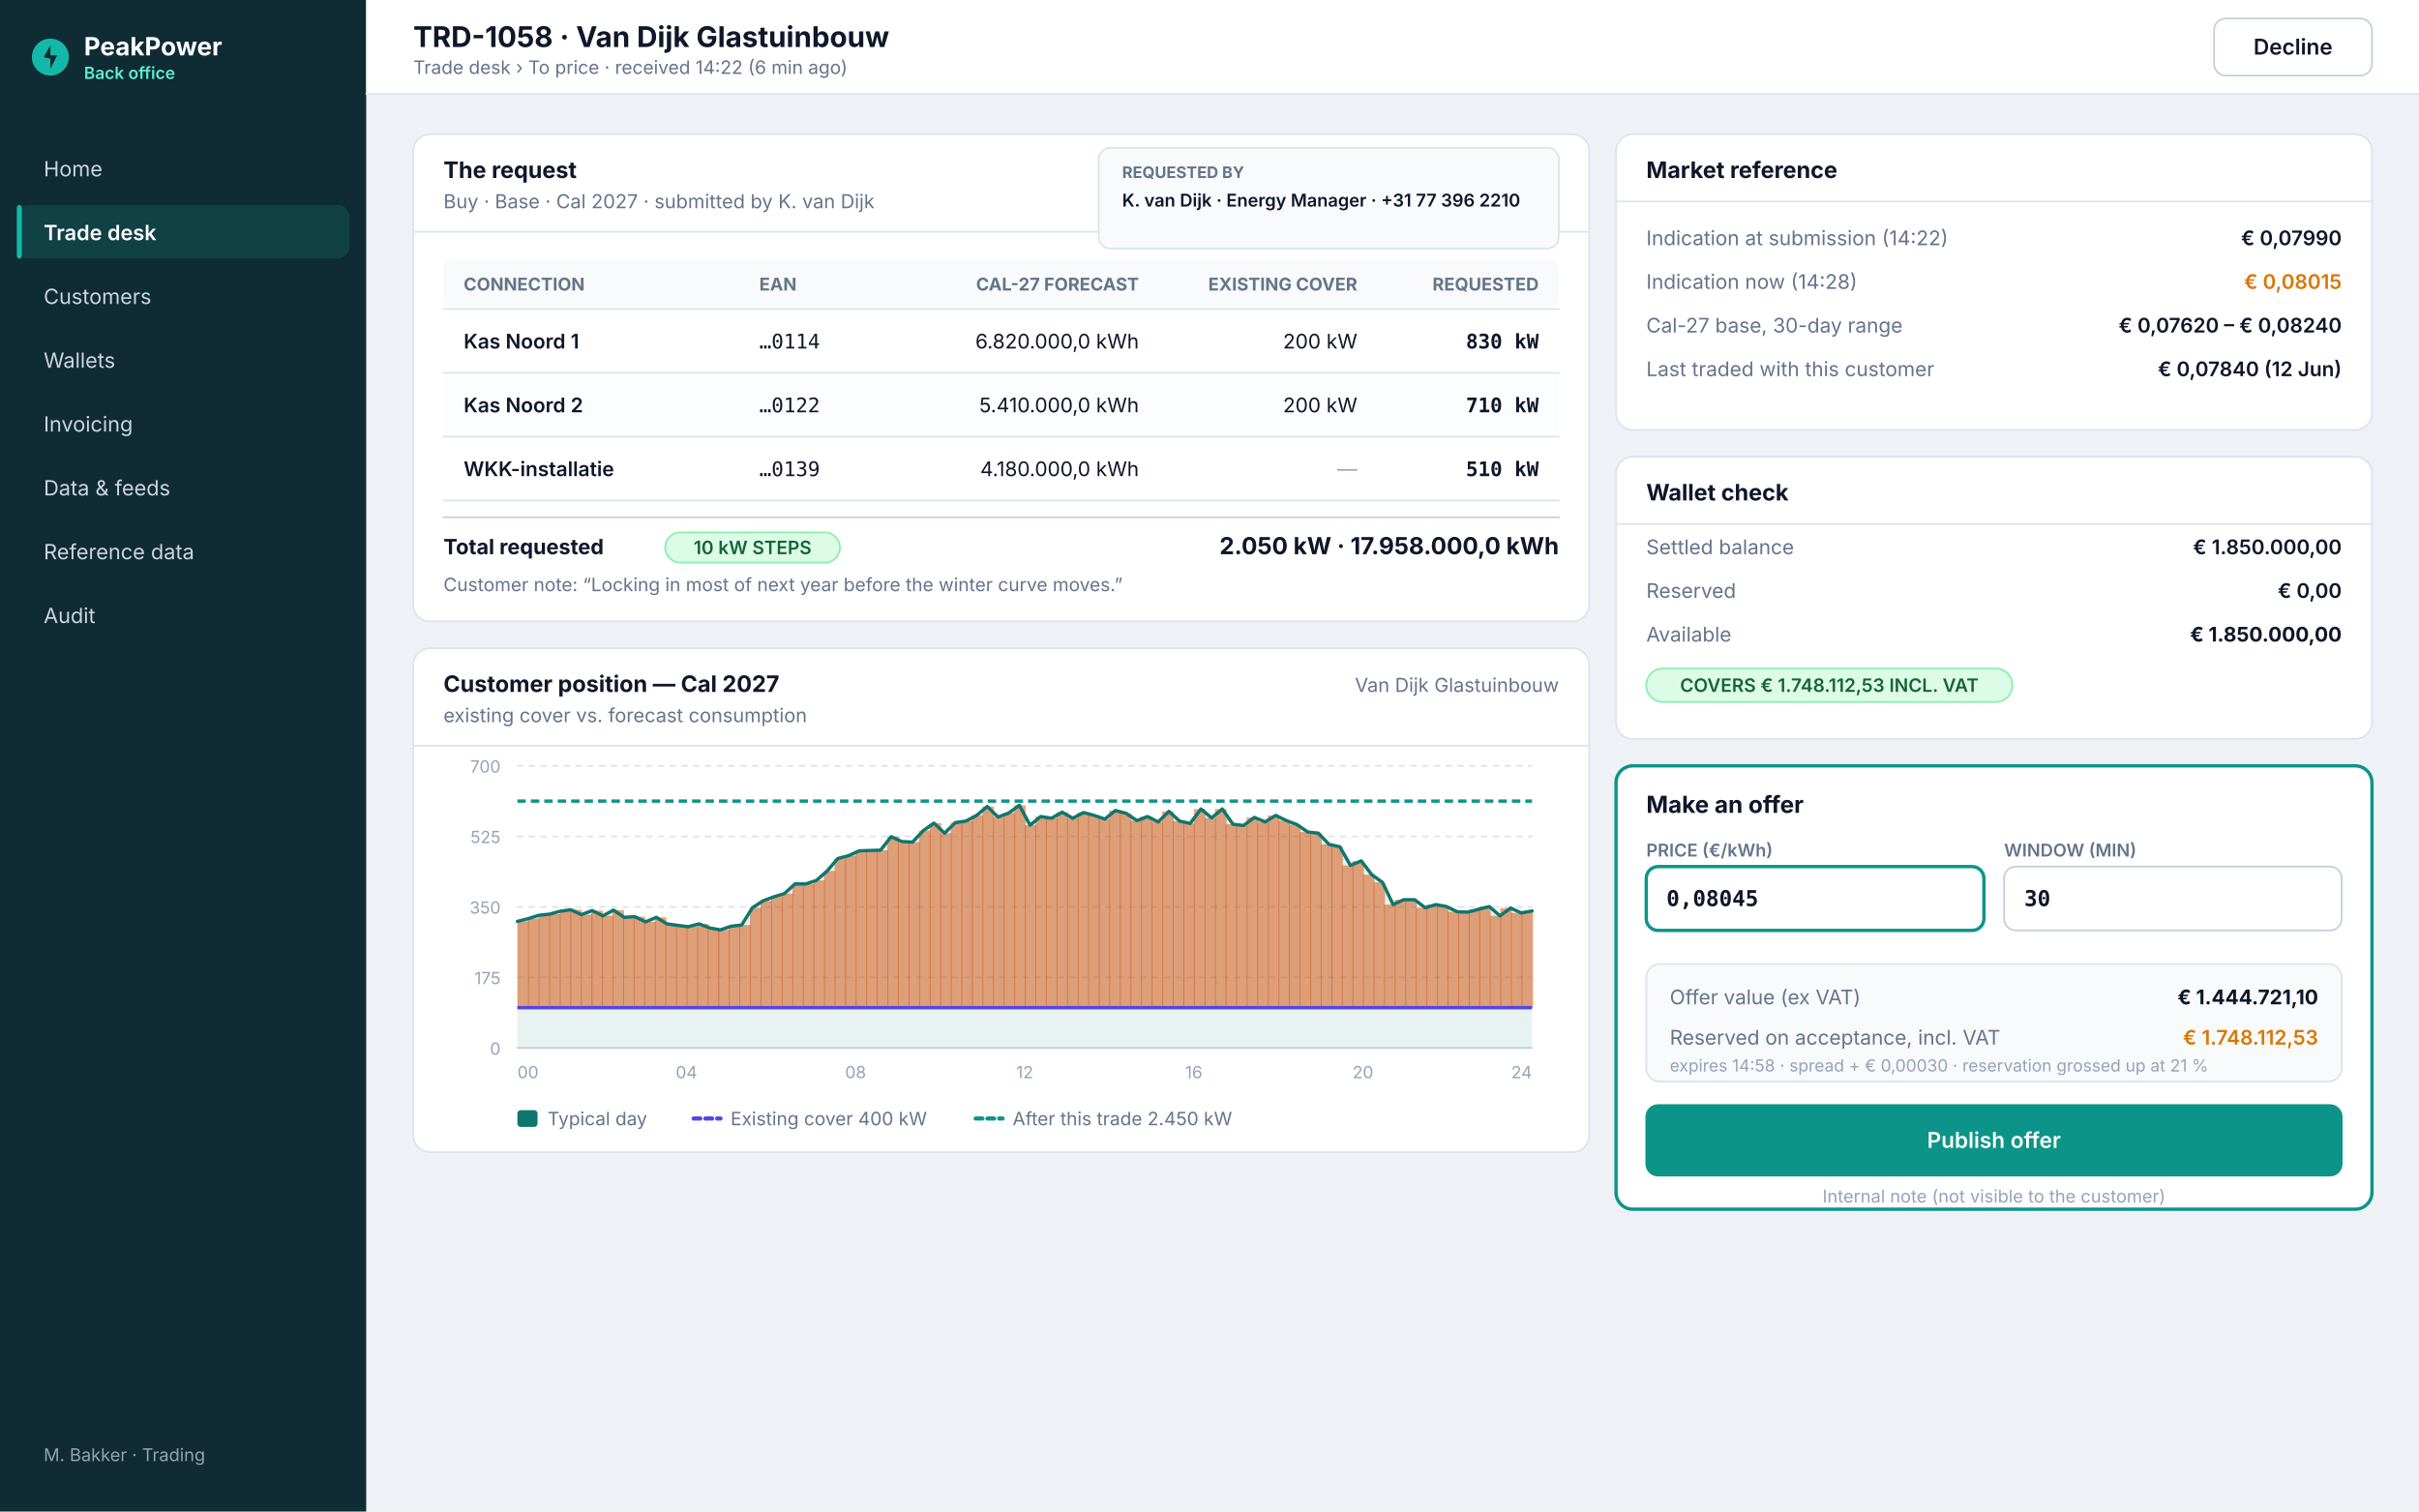
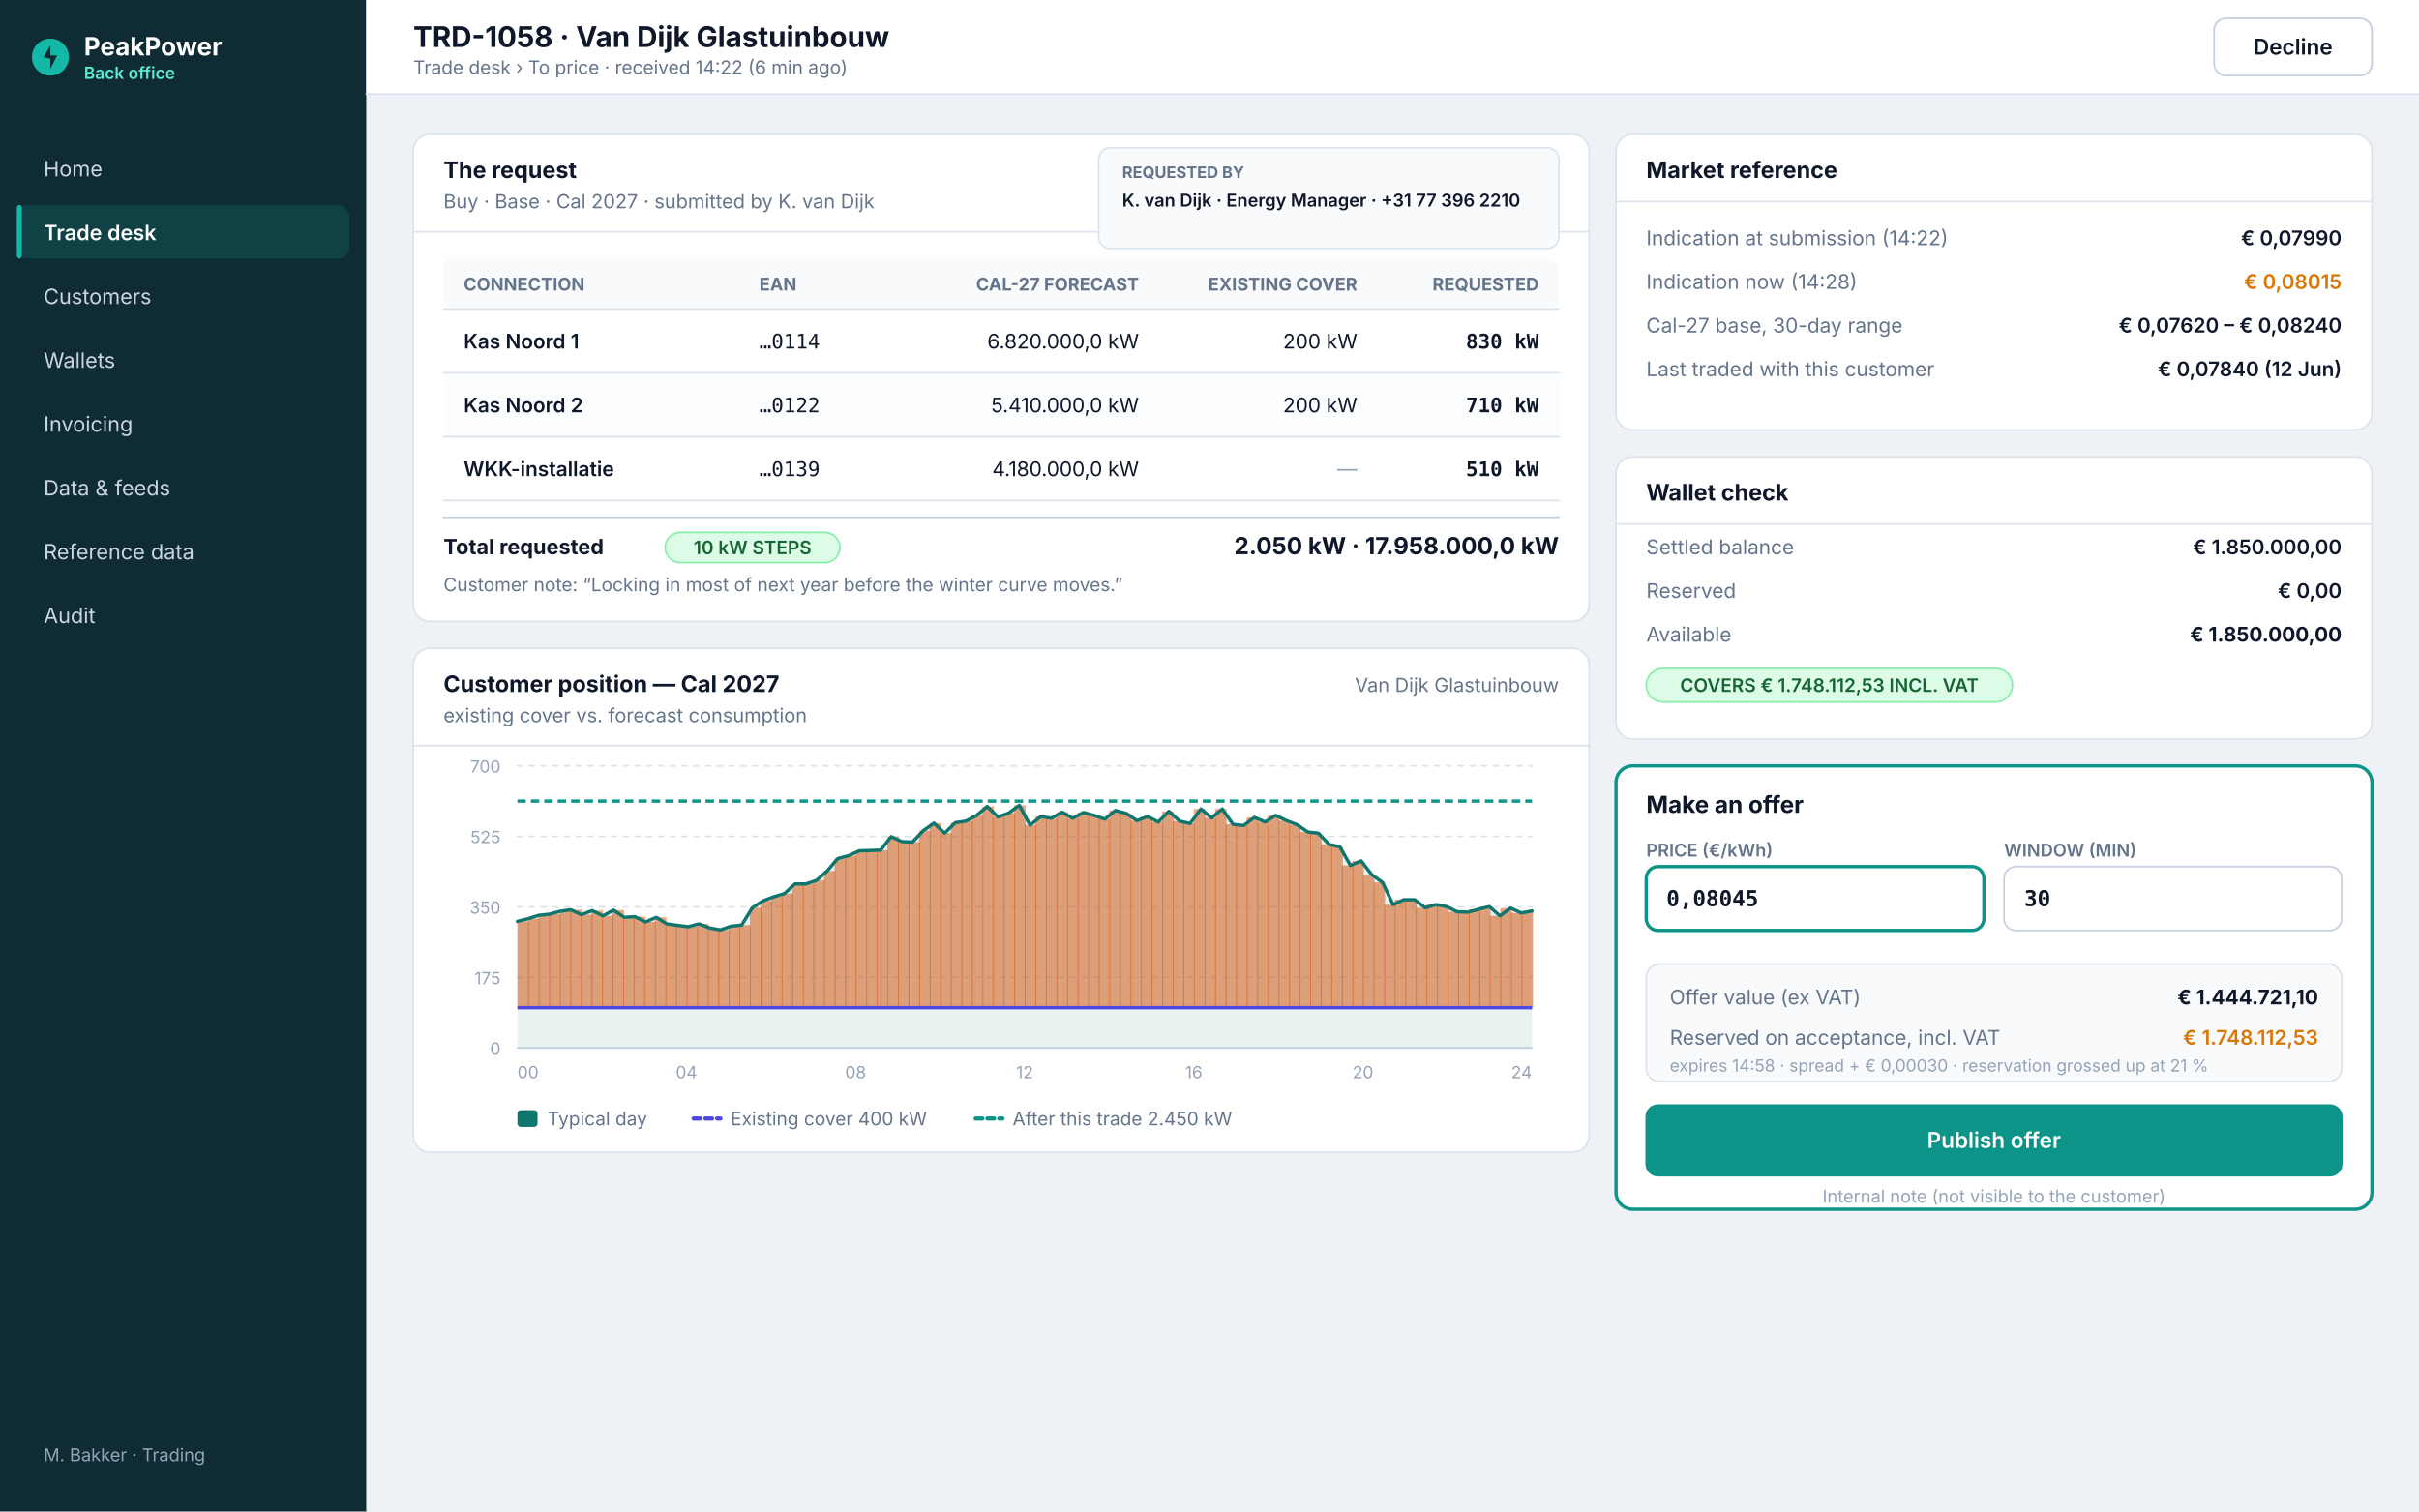
<svg xmlns="http://www.w3.org/2000/svg" viewBox="0 0 1440 900" width="1440" height="900" role="img" aria-label="Employee portal — trade detail and pricing">
  <rect x="0" y="0" width="1440" height="900" rx="0" fill="#eef2f6" stroke="none" />
  <rect x="0" y="0" width="218" height="900" rx="0" fill="#0f2b33" stroke="none" />
  <g>
    <circle cx="30" cy="34" r="11" fill="#14b8a6" stroke="none" stroke-width="1" />
    <path d="M 26 34 L 30 27 L 30 33 L 34 33 L 30 41 L 30 35 Z" fill="#0f2b33" stroke="none" stroke-width="2" stroke-linejoin="round" stroke-linecap="round" />
  </g>
  <text x="50" y="33" font-family="Inter, 'Segoe UI', -apple-system, BlinkMacSystemFont, 'Helvetica Neue', Arial, sans-serif" font-size="15" fill="#ffffff" font-weight="700" text-anchor="start">PeakPower</text>
  <text x="50" y="47" font-family="Inter, 'Segoe UI', -apple-system, BlinkMacSystemFont, 'Helvetica Neue', Arial, sans-serif" font-size="10" fill="#5eead4" font-weight="600" text-anchor="start">Back office</text>
  <text x="26" y="105" font-family="Inter, 'Segoe UI', -apple-system, BlinkMacSystemFont, 'Helvetica Neue', Arial, sans-serif" font-size="12.5" fill="#cbd5e1" font-weight="400" text-anchor="start">Home</text>
  <rect x="10" y="122" width="198" height="32" rx="7" fill="rgba(20,184,166,0.16)" stroke="none" />
  <rect x="10" y="122" width="3" height="32" rx="2" fill="#14b8a6" stroke="none" />
  <text x="26" y="143" font-family="Inter, 'Segoe UI', -apple-system, BlinkMacSystemFont, 'Helvetica Neue', Arial, sans-serif" font-size="12.5" fill="#ffffff" font-weight="600" text-anchor="start">Trade desk</text>
  <text x="26" y="181" font-family="Inter, 'Segoe UI', -apple-system, BlinkMacSystemFont, 'Helvetica Neue', Arial, sans-serif" font-size="12.5" fill="#cbd5e1" font-weight="400" text-anchor="start">Customers</text>
  <text x="26" y="219" font-family="Inter, 'Segoe UI', -apple-system, BlinkMacSystemFont, 'Helvetica Neue', Arial, sans-serif" font-size="12.5" fill="#cbd5e1" font-weight="400" text-anchor="start">Wallets</text>
  <text x="26" y="257" font-family="Inter, 'Segoe UI', -apple-system, BlinkMacSystemFont, 'Helvetica Neue', Arial, sans-serif" font-size="12.5" fill="#cbd5e1" font-weight="400" text-anchor="start">Invoicing</text>
  <text x="26" y="295" font-family="Inter, 'Segoe UI', -apple-system, BlinkMacSystemFont, 'Helvetica Neue', Arial, sans-serif" font-size="12.5" fill="#cbd5e1" font-weight="400" text-anchor="start">Data &amp; feeds</text>
  <text x="26" y="333" font-family="Inter, 'Segoe UI', -apple-system, BlinkMacSystemFont, 'Helvetica Neue', Arial, sans-serif" font-size="12.5" fill="#cbd5e1" font-weight="400" text-anchor="start">Reference data</text>
  <text x="26" y="371" font-family="Inter, 'Segoe UI', -apple-system, BlinkMacSystemFont, 'Helvetica Neue', Arial, sans-serif" font-size="12.5" fill="#cbd5e1" font-weight="400" text-anchor="start">Audit</text>
  <text x="26" y="870" font-family="Inter, 'Segoe UI', -apple-system, BlinkMacSystemFont, 'Helvetica Neue', Arial, sans-serif" font-size="10.5" fill="#94a3b8" font-weight="400" text-anchor="start">M. Bakker · Trading</text>
  <rect x="218" y="0" width="1222" height="56" rx="0" fill="#ffffff" stroke="none" />
  <line x1="218" y1="56" x2="1440" y2="56" stroke="#dbe3ec" stroke-width="1" stroke-linecap="round" />
  <text x="246" y="28" font-family="Inter, 'Segoe UI', -apple-system, BlinkMacSystemFont, 'Helvetica Neue', Arial, sans-serif" font-size="17" fill="#0f172a" font-weight="700" text-anchor="start">TRD-1058 · Van Dijk Glastuinbouw</text>
  <text x="246" y="44" font-family="Inter, 'Segoe UI', -apple-system, BlinkMacSystemFont, 'Helvetica Neue', Arial, sans-serif" font-size="11" fill="#64748b" font-weight="400" text-anchor="start">Trade desk › To price · received 14:22 (6 min ago)</text>
  <rect x="1318" y="11" width="94" height="34" rx="7" fill="#ffffff" stroke="#c3cede" stroke-width="1" />
  <text x="1365" y="32.5" font-family="Inter, 'Segoe UI', -apple-system, BlinkMacSystemFont, 'Helvetica Neue', Arial, sans-serif" font-size="13" fill="#0f172a" font-weight="600" text-anchor="middle">Decline</text>
  <rect x="246" y="80" width="700" height="290" rx="10" fill="#ffffff" stroke="#dbe3ec" stroke-width="1" />
  <text x="264" y="106" font-family="Inter, 'Segoe UI', -apple-system, BlinkMacSystemFont, 'Helvetica Neue', Arial, sans-serif" font-size="13.5" fill="#0f172a" font-weight="700" text-anchor="start">The request</text>
  <text x="264" y="124" font-family="Inter, 'Segoe UI', -apple-system, BlinkMacSystemFont, 'Helvetica Neue', Arial, sans-serif" font-size="11.5" fill="#64748b" font-weight="400" text-anchor="start">Buy · Base · Cal 2027 · submitted by K. van Dijk</text>
  <line x1="246" y1="138" x2="946" y2="138" stroke="#dbe3ec" stroke-width="1" stroke-linecap="round" />
  <rect x="264" y="154" width="664" height="30" rx="6" fill="#f8fafc" stroke="none" />
  <text x="276" y="173" font-family="Inter, 'Segoe UI', -apple-system, BlinkMacSystemFont, 'Helvetica Neue', Arial, sans-serif" font-size="10.5" fill="#64748b" font-weight="700" text-anchor="start">CONNECTION</text>
  <text x="452" y="173" font-family="Inter, 'Segoe UI', -apple-system, BlinkMacSystemFont, 'Helvetica Neue', Arial, sans-serif" font-size="10.5" fill="#64748b" font-weight="700" text-anchor="start">EAN</text>
  <text x="678" y="173" font-family="Inter, 'Segoe UI', -apple-system, BlinkMacSystemFont, 'Helvetica Neue', Arial, sans-serif" font-size="10.5" fill="#64748b" font-weight="700" text-anchor="end">CAL-27 FORECAST</text>
  <text x="808" y="173" font-family="Inter, 'Segoe UI', -apple-system, BlinkMacSystemFont, 'Helvetica Neue', Arial, sans-serif" font-size="10.5" fill="#64748b" font-weight="700" text-anchor="end">EXISTING COVER</text>
  <text x="916" y="173" font-family="Inter, 'Segoe UI', -apple-system, BlinkMacSystemFont, 'Helvetica Neue', Arial, sans-serif" font-size="10.5" fill="#64748b" font-weight="700" text-anchor="end">REQUESTED</text>
  <line x1="264" y1="184" x2="928" y2="184" stroke="#dbe3ec" stroke-width="1" stroke-linecap="round" />
  <text x="276" y="207.5" font-family="Inter, 'Segoe UI', -apple-system, BlinkMacSystemFont, 'Helvetica Neue', Arial, sans-serif" font-size="12" fill="#0f172a" font-weight="600" text-anchor="start">Kas Noord 1</text>
  <text x="452" y="207.5" font-family="'SF Mono', 'Cascadia Mono', Menlo, Consolas, monospace" font-size="12" fill="#0f172a" font-weight="400" text-anchor="start">…0114</text>
-   <text x="678" y="207.5" font-family="Inter, 'Segoe UI', -apple-system, BlinkMacSystemFont, 'Helvetica Neue', Arial, sans-serif" font-size="12" fill="#0f172a" font-weight="400" text-anchor="end">6.820.000,0 kWh</text>
+   <text x="678" y="207.5" font-family="Inter, 'Segoe UI', -apple-system, BlinkMacSystemFont, 'Helvetica Neue', Arial, sans-serif" font-size="12" fill="#0f172a" font-weight="400" text-anchor="end">6.820.000,0 kW</text>
  <text x="808" y="207.5" font-family="Inter, 'Segoe UI', -apple-system, BlinkMacSystemFont, 'Helvetica Neue', Arial, sans-serif" font-size="12" fill="#0f172a" font-weight="400" text-anchor="end">200 kW</text>
  <text x="916" y="207.5" font-family="'SF Mono', 'Cascadia Mono', Menlo, Consolas, monospace" font-size="12" fill="#0f172a" font-weight="700" text-anchor="end">830 kW</text>
  <rect x="264" y="222" width="664" height="38" rx="0" fill="#fbfdff" stroke="none" />
  <line x1="264" y1="222" x2="928" y2="222" stroke="#dbe3ec" stroke-width="1" stroke-linecap="round" />
  <text x="276" y="245.5" font-family="Inter, 'Segoe UI', -apple-system, BlinkMacSystemFont, 'Helvetica Neue', Arial, sans-serif" font-size="12" fill="#0f172a" font-weight="600" text-anchor="start">Kas Noord 2</text>
  <text x="452" y="245.5" font-family="'SF Mono', 'Cascadia Mono', Menlo, Consolas, monospace" font-size="12" fill="#0f172a" font-weight="400" text-anchor="start">…0122</text>
-   <text x="678" y="245.5" font-family="Inter, 'Segoe UI', -apple-system, BlinkMacSystemFont, 'Helvetica Neue', Arial, sans-serif" font-size="12" fill="#0f172a" font-weight="400" text-anchor="end">5.410.000,0 kWh</text>
+   <text x="678" y="245.5" font-family="Inter, 'Segoe UI', -apple-system, BlinkMacSystemFont, 'Helvetica Neue', Arial, sans-serif" font-size="12" fill="#0f172a" font-weight="400" text-anchor="end">5.410.000,0 kW</text>
  <text x="808" y="245.5" font-family="Inter, 'Segoe UI', -apple-system, BlinkMacSystemFont, 'Helvetica Neue', Arial, sans-serif" font-size="12" fill="#0f172a" font-weight="400" text-anchor="end">200 kW</text>
  <text x="916" y="245.5" font-family="'SF Mono', 'Cascadia Mono', Menlo, Consolas, monospace" font-size="12" fill="#0f172a" font-weight="700" text-anchor="end">710 kW</text>
  <line x1="264" y1="260" x2="928" y2="260" stroke="#dbe3ec" stroke-width="1" stroke-linecap="round" />
  <text x="276" y="283.5" font-family="Inter, 'Segoe UI', -apple-system, BlinkMacSystemFont, 'Helvetica Neue', Arial, sans-serif" font-size="12" fill="#0f172a" font-weight="600" text-anchor="start">WKK-installatie</text>
  <text x="452" y="283.5" font-family="'SF Mono', 'Cascadia Mono', Menlo, Consolas, monospace" font-size="12" fill="#0f172a" font-weight="400" text-anchor="start">…0139</text>
-   <text x="678" y="283.5" font-family="Inter, 'Segoe UI', -apple-system, BlinkMacSystemFont, 'Helvetica Neue', Arial, sans-serif" font-size="12" fill="#0f172a" font-weight="400" text-anchor="end">4.180.000,0 kWh</text>
+   <text x="678" y="283.5" font-family="Inter, 'Segoe UI', -apple-system, BlinkMacSystemFont, 'Helvetica Neue', Arial, sans-serif" font-size="12" fill="#0f172a" font-weight="400" text-anchor="end">4.180.000,0 kW</text>
  <text x="808" y="283.5" font-family="Inter, 'Segoe UI', -apple-system, BlinkMacSystemFont, 'Helvetica Neue', Arial, sans-serif" font-size="12" fill="#94a3b8" font-weight="400" text-anchor="end">—</text>
  <text x="916" y="283.5" font-family="'SF Mono', 'Cascadia Mono', Menlo, Consolas, monospace" font-size="12" fill="#0f172a" font-weight="700" text-anchor="end">510 kW</text>
  <line x1="264" y1="298" x2="928" y2="298" stroke="#dbe3ec" stroke-width="1" stroke-linecap="round" />
  <line x1="264" y1="308" x2="928" y2="308" stroke="#c3cede" stroke-width="1" stroke-linecap="round" />
  <text x="264" y="330" font-family="Inter, 'Segoe UI', -apple-system, BlinkMacSystemFont, 'Helvetica Neue', Arial, sans-serif" font-size="12.5" fill="#0f172a" font-weight="700" text-anchor="start">Total requested</text>
-   <text x="928" y="330" font-family="Inter, 'Segoe UI', -apple-system, BlinkMacSystemFont, 'Helvetica Neue', Arial, sans-serif" font-size="14" fill="#0f172a" font-weight="700" text-anchor="end">2.050 kW · 17.958.000,0 kWh</text>
+   <text x="928" y="330" font-family="Inter, 'Segoe UI', -apple-system, BlinkMacSystemFont, 'Helvetica Neue', Arial, sans-serif" font-size="14" fill="#0f172a" font-weight="700" text-anchor="end">2.050 kW · 17.958.000,0 kW</text>
  <rect x="396" y="317" width="104" height="18" rx="9" fill="#dcfce7" stroke="#86efac" stroke-width="1" />
  <text x="448" y="329.96" font-family="Inter, 'Segoe UI', -apple-system, BlinkMacSystemFont, 'Helvetica Neue', Arial, sans-serif" font-size="11" fill="#166534" font-weight="600" text-anchor="middle">10 kW STEPS</text>
  <text x="264" y="352" font-family="Inter, 'Segoe UI', -apple-system, BlinkMacSystemFont, 'Helvetica Neue', Arial, sans-serif" font-size="11" fill="#64748b" font-weight="400" text-anchor="start">Customer note: “Locking in most of next year before the winter curve moves.”</text>
  <rect x="654" y="88" width="274" height="60" rx="7" fill="#f8fafc" stroke="#dbe3ec" stroke-width="1" />
  <text x="668" y="106" font-family="Inter, 'Segoe UI', -apple-system, BlinkMacSystemFont, 'Helvetica Neue', Arial, sans-serif" font-size="9.5" fill="#64748b" font-weight="700" text-anchor="start">REQUESTED BY</text>
  <text x="668" y="123" font-family="Inter, 'Segoe UI', -apple-system, BlinkMacSystemFont, 'Helvetica Neue', Arial, sans-serif" font-size="10.5" fill="#0f172a" font-weight="600" text-anchor="start">K. van Dijk · Energy Manager · +31 77 396 2210</text>
  <rect x="246" y="386" width="700" height="300" rx="10" fill="#ffffff" stroke="#dbe3ec" stroke-width="1" />
  <text x="264" y="412" font-family="Inter, 'Segoe UI', -apple-system, BlinkMacSystemFont, 'Helvetica Neue', Arial, sans-serif" font-size="13.5" fill="#0f172a" font-weight="700" text-anchor="start">Customer position — Cal 2027</text>
  <text x="264" y="430" font-family="Inter, 'Segoe UI', -apple-system, BlinkMacSystemFont, 'Helvetica Neue', Arial, sans-serif" font-size="11.5" fill="#64748b" font-weight="400" text-anchor="start">existing cover vs. forecast consumption</text>
  <text x="928" y="412" font-family="Inter, 'Segoe UI', -apple-system, BlinkMacSystemFont, 'Helvetica Neue', Arial, sans-serif" font-size="11.5" fill="#64748b" font-weight="400" text-anchor="end">Van Dijk Glastuinbouw</text>
  <line x1="246" y1="444" x2="946" y2="444" stroke="#dbe3ec" stroke-width="1" stroke-linecap="round" />
  <line x1="308" y1="456" x2="912" y2="456" stroke="#dbe3ec" stroke-width="1" stroke-dasharray="3 4" stroke-linecap="round" />
  <text x="298" y="460" font-family="Inter, 'Segoe UI', -apple-system, BlinkMacSystemFont, 'Helvetica Neue', Arial, sans-serif" font-size="10" fill="#94a3b8" font-weight="400" text-anchor="end">700</text>
  <line x1="308" y1="498" x2="912" y2="498" stroke="#dbe3ec" stroke-width="1" stroke-dasharray="3 4" stroke-linecap="round" />
  <text x="298" y="502" font-family="Inter, 'Segoe UI', -apple-system, BlinkMacSystemFont, 'Helvetica Neue', Arial, sans-serif" font-size="10" fill="#94a3b8" font-weight="400" text-anchor="end">525</text>
  <line x1="308" y1="540" x2="912" y2="540" stroke="#dbe3ec" stroke-width="1" stroke-dasharray="3 4" stroke-linecap="round" />
  <text x="298" y="544" font-family="Inter, 'Segoe UI', -apple-system, BlinkMacSystemFont, 'Helvetica Neue', Arial, sans-serif" font-size="10" fill="#94a3b8" font-weight="400" text-anchor="end">350</text>
  <line x1="308" y1="582" x2="912" y2="582" stroke="#dbe3ec" stroke-width="1" stroke-dasharray="3 4" stroke-linecap="round" />
  <text x="298" y="586" font-family="Inter, 'Segoe UI', -apple-system, BlinkMacSystemFont, 'Helvetica Neue', Arial, sans-serif" font-size="10" fill="#94a3b8" font-weight="400" text-anchor="end">175</text>
  <line x1="308" y1="624" x2="912" y2="624" stroke="#c3cede" stroke-width="1" stroke-linecap="round" />
  <text x="298" y="628" font-family="Inter, 'Segoe UI', -apple-system, BlinkMacSystemFont, 'Helvetica Neue', Arial, sans-serif" font-size="10" fill="#94a3b8" font-weight="400" text-anchor="end">0</text>
  <text x="308" y="642" font-family="Inter, 'Segoe UI', -apple-system, BlinkMacSystemFont, 'Helvetica Neue', Arial, sans-serif" font-size="10" fill="#94a3b8" font-weight="400" text-anchor="start">00</text>
  <text x="408.667" y="642" font-family="Inter, 'Segoe UI', -apple-system, BlinkMacSystemFont, 'Helvetica Neue', Arial, sans-serif" font-size="10" fill="#94a3b8" font-weight="400" text-anchor="middle">04</text>
  <text x="509.333" y="642" font-family="Inter, 'Segoe UI', -apple-system, BlinkMacSystemFont, 'Helvetica Neue', Arial, sans-serif" font-size="10" fill="#94a3b8" font-weight="400" text-anchor="middle">08</text>
  <text x="610" y="642" font-family="Inter, 'Segoe UI', -apple-system, BlinkMacSystemFont, 'Helvetica Neue', Arial, sans-serif" font-size="10" fill="#94a3b8" font-weight="400" text-anchor="middle">12</text>
  <text x="710.667" y="642" font-family="Inter, 'Segoe UI', -apple-system, BlinkMacSystemFont, 'Helvetica Neue', Arial, sans-serif" font-size="10" fill="#94a3b8" font-weight="400" text-anchor="middle">16</text>
  <text x="811.333" y="642" font-family="Inter, 'Segoe UI', -apple-system, BlinkMacSystemFont, 'Helvetica Neue', Arial, sans-serif" font-size="10" fill="#94a3b8" font-weight="400" text-anchor="middle">20</text>
  <text x="912" y="642" font-family="Inter, 'Segoe UI', -apple-system, BlinkMacSystemFont, 'Helvetica Neue', Arial, sans-serif" font-size="10" fill="#94a3b8" font-weight="400" text-anchor="end">24</text>
  <rect x="308.0" y="548.6" width="6.9" height="51.4" fill="#ea580c" opacity="0.55" />
  <rect x="314.3" y="547.0" width="6.9" height="53.0" fill="#ea580c" opacity="0.55" />
  <rect x="320.6" y="545.0" width="6.9" height="55.0" fill="#ea580c" opacity="0.55" />
  <rect x="326.9" y="544.3" width="6.9" height="55.7" fill="#ea580c" opacity="0.55" />
  <rect x="333.2" y="542.6" width="6.9" height="57.4" fill="#ea580c" opacity="0.55" />
  <rect x="339.5" y="541.7" width="6.9" height="58.3" fill="#ea580c" opacity="0.55" />
  <rect x="345.8" y="544.6" width="6.9" height="55.4" fill="#ea580c" opacity="0.55" />
  <rect x="352.0" y="542.2" width="6.9" height="57.8" fill="#ea580c" opacity="0.55" />
  <rect x="358.3" y="545.3" width="6.9" height="54.7" fill="#ea580c" opacity="0.55" />
  <rect x="364.6" y="541.9" width="6.9" height="58.1" fill="#ea580c" opacity="0.55" />
  <rect x="370.9" y="546.2" width="6.9" height="53.8" fill="#ea580c" opacity="0.55" />
  <rect x="377.2" y="545.8" width="6.9" height="54.2" fill="#ea580c" opacity="0.55" />
  <rect x="383.5" y="548.9" width="6.9" height="51.1" fill="#ea580c" opacity="0.55" />
  <rect x="389.8" y="546.2" width="6.9" height="53.8" fill="#ea580c" opacity="0.55" />
  <rect x="396.1" y="550.1" width="6.9" height="49.9" fill="#ea580c" opacity="0.55" />
  <rect x="402.4" y="551.0" width="6.9" height="49.0" fill="#ea580c" opacity="0.55" />
  <rect x="408.7" y="551.8" width="6.9" height="48.2" fill="#ea580c" opacity="0.55" />
  <rect x="415.0" y="550.1" width="6.9" height="49.9" fill="#ea580c" opacity="0.55" />
  <rect x="421.3" y="552.5" width="6.9" height="47.5" fill="#ea580c" opacity="0.55" />
  <rect x="427.5" y="553.7" width="6.9" height="46.3" fill="#ea580c" opacity="0.55" />
  <rect x="433.8" y="551.5" width="6.9" height="48.5" fill="#ea580c" opacity="0.55" />
  <rect x="440.1" y="550.8" width="6.9" height="49.2" fill="#ea580c" opacity="0.55" />
  <rect x="446.4" y="540.5" width="6.9" height="59.5" fill="#ea580c" opacity="0.55" />
  <rect x="452.7" y="536.4" width="6.9" height="63.6" fill="#ea580c" opacity="0.55" />
  <rect x="459.0" y="534.0" width="6.9" height="66.0" fill="#ea580c" opacity="0.55" />
  <rect x="465.3" y="532.1" width="6.9" height="67.9" fill="#ea580c" opacity="0.55" />
  <rect x="471.6" y="526.3" width="6.9" height="73.7" fill="#ea580c" opacity="0.55" />
  <rect x="477.9" y="526.3" width="6.9" height="73.7" fill="#ea580c" opacity="0.55" />
  <rect x="484.2" y="524.2" width="6.9" height="75.8" fill="#ea580c" opacity="0.55" />
  <rect x="490.5" y="518.6" width="6.9" height="81.4" fill="#ea580c" opacity="0.55" />
  <rect x="496.8" y="511.2" width="6.9" height="88.8" fill="#ea580c" opacity="0.55" />
  <rect x="503.0" y="509.5" width="6.9" height="90.5" fill="#ea580c" opacity="0.55" />
  <rect x="509.3" y="506.6" width="6.9" height="93.4" fill="#ea580c" opacity="0.55" />
  <rect x="515.6" y="506.4" width="6.9" height="93.6" fill="#ea580c" opacity="0.55" />
  <rect x="521.9" y="506.2" width="6.9" height="93.8" fill="#ea580c" opacity="0.55" />
  <rect x="528.2" y="498.2" width="6.9" height="101.8" fill="#ea580c" opacity="0.55" />
  <rect x="534.5" y="501.1" width="6.9" height="98.9" fill="#ea580c" opacity="0.55" />
  <rect x="540.8" y="501.4" width="6.9" height="98.6" fill="#ea580c" opacity="0.55" />
  <rect x="547.1" y="494.6" width="6.9" height="105.4" fill="#ea580c" opacity="0.55" />
  <rect x="553.4" y="490.1" width="6.9" height="109.9" fill="#ea580c" opacity="0.55" />
  <rect x="559.7" y="496.1" width="6.9" height="103.9" fill="#ea580c" opacity="0.55" />
  <rect x="566.0" y="489.8" width="6.9" height="110.2" fill="#ea580c" opacity="0.55" />
  <rect x="572.3" y="488.9" width="6.9" height="111.1" fill="#ea580c" opacity="0.55" />
  <rect x="578.5" y="485.5" width="6.9" height="114.5" fill="#ea580c" opacity="0.55" />
  <rect x="584.8" y="480.2" width="6.9" height="119.8" fill="#ea580c" opacity="0.55" />
  <rect x="591.1" y="486.5" width="6.9" height="113.5" fill="#ea580c" opacity="0.55" />
  <rect x="597.4" y="484.1" width="6.9" height="115.9" fill="#ea580c" opacity="0.55" />
  <rect x="603.7" y="479.5" width="6.9" height="120.5" fill="#ea580c" opacity="0.55" />
  <rect x="610.0" y="491.3" width="6.9" height="108.7" fill="#ea580c" opacity="0.55" />
  <rect x="616.3" y="486.2" width="6.9" height="113.8" fill="#ea580c" opacity="0.55" />
  <rect x="622.6" y="487.2" width="6.9" height="112.8" fill="#ea580c" opacity="0.55" />
  <rect x="628.9" y="483.6" width="6.9" height="116.4" fill="#ea580c" opacity="0.55" />
  <rect x="635.2" y="487.2" width="6.9" height="112.8" fill="#ea580c" opacity="0.55" />
  <rect x="641.5" y="483.8" width="6.9" height="116.2" fill="#ea580c" opacity="0.55" />
  <rect x="647.8" y="485.5" width="6.9" height="114.5" fill="#ea580c" opacity="0.55" />
  <rect x="654.0" y="487.7" width="6.9" height="112.3" fill="#ea580c" opacity="0.55" />
  <rect x="660.3" y="482.6" width="6.9" height="117.4" fill="#ea580c" opacity="0.55" />
  <rect x="666.6" y="484.3" width="6.9" height="115.7" fill="#ea580c" opacity="0.55" />
  <rect x="672.9" y="488.6" width="6.9" height="111.4" fill="#ea580c" opacity="0.55" />
  <rect x="679.2" y="486.2" width="6.9" height="113.8" fill="#ea580c" opacity="0.55" />
  <rect x="685.5" y="489.4" width="6.9" height="110.6" fill="#ea580c" opacity="0.55" />
  <rect x="691.8" y="483.1" width="6.9" height="116.9" fill="#ea580c" opacity="0.55" />
  <rect x="698.1" y="488.9" width="6.9" height="111.1" fill="#ea580c" opacity="0.55" />
  <rect x="704.4" y="490.3" width="6.9" height="109.7" fill="#ea580c" opacity="0.55" />
  <rect x="710.7" y="481.7" width="6.9" height="118.3" fill="#ea580c" opacity="0.55" />
  <rect x="717.0" y="487.0" width="6.9" height="113.0" fill="#ea580c" opacity="0.55" />
  <rect x="723.3" y="481.7" width="6.9" height="118.3" fill="#ea580c" opacity="0.55" />
  <rect x="729.5" y="490.8" width="6.9" height="109.2" fill="#ea580c" opacity="0.55" />
  <rect x="735.8" y="491.5" width="6.9" height="108.5" fill="#ea580c" opacity="0.55" />
  <rect x="742.1" y="486.7" width="6.9" height="113.3" fill="#ea580c" opacity="0.55" />
  <rect x="748.4" y="489.4" width="6.9" height="110.6" fill="#ea580c" opacity="0.55" />
  <rect x="754.7" y="485.5" width="6.9" height="114.5" fill="#ea580c" opacity="0.55" />
  <rect x="761.0" y="488.6" width="6.9" height="111.4" fill="#ea580c" opacity="0.55" />
  <rect x="767.3" y="491.0" width="6.9" height="109.0" fill="#ea580c" opacity="0.55" />
  <rect x="773.6" y="495.4" width="6.9" height="104.6" fill="#ea580c" opacity="0.55" />
  <rect x="779.9" y="496.1" width="6.9" height="103.9" fill="#ea580c" opacity="0.55" />
  <rect x="786.2" y="502.8" width="6.9" height="97.2" fill="#ea580c" opacity="0.55" />
  <rect x="792.5" y="504.2" width="6.9" height="95.8" fill="#ea580c" opacity="0.55" />
  <rect x="798.8" y="515.3" width="6.9" height="84.7" fill="#ea580c" opacity="0.55" />
  <rect x="805.0" y="512.6" width="6.9" height="87.4" fill="#ea580c" opacity="0.55" />
  <rect x="811.3" y="520.8" width="6.9" height="79.2" fill="#ea580c" opacity="0.55" />
  <rect x="817.6" y="525.4" width="6.9" height="74.6" fill="#ea580c" opacity="0.55" />
  <rect x="823.9" y="538.6" width="6.9" height="61.4" fill="#ea580c" opacity="0.55" />
  <rect x="830.2" y="535.7" width="6.9" height="64.3" fill="#ea580c" opacity="0.55" />
  <rect x="836.5" y="535.7" width="6.9" height="64.3" fill="#ea580c" opacity="0.55" />
  <rect x="842.8" y="540.5" width="6.9" height="59.5" fill="#ea580c" opacity="0.55" />
  <rect x="849.1" y="538.6" width="6.9" height="61.4" fill="#ea580c" opacity="0.55" />
  <rect x="855.4" y="539.8" width="6.9" height="60.2" fill="#ea580c" opacity="0.55" />
  <rect x="861.7" y="542.9" width="6.9" height="57.1" fill="#ea580c" opacity="0.55" />
  <rect x="868.0" y="543.1" width="6.9" height="56.9" fill="#ea580c" opacity="0.55" />
  <rect x="874.3" y="541.4" width="6.9" height="58.6" fill="#ea580c" opacity="0.55" />
  <rect x="880.5" y="539.8" width="6.9" height="60.2" fill="#ea580c" opacity="0.55" />
  <rect x="886.8" y="545.3" width="6.9" height="54.7" fill="#ea580c" opacity="0.55" />
  <rect x="893.1" y="540.7" width="6.9" height="59.3" fill="#ea580c" opacity="0.55" />
  <rect x="899.4" y="543.6" width="6.9" height="56.4" fill="#ea580c" opacity="0.55" />
  <rect x="905.7" y="542.4" width="6.9" height="57.6" fill="#ea580c" opacity="0.55" />
  <path d="M 308.0 548.6 L 314.4 547.0 L 320.7 545.0 L 327.1 544.3 L 333.4 542.6 L 339.8 541.7 L 346.1 544.6 L 352.5 542.2 L 358.9 545.3 L 365.2 541.9 L 371.6 546.2 L 377.9 545.8 L 384.3 548.9 L 390.7 546.2 L 397.0 550.1 L 403.4 551.0 L 409.7 551.8 L 416.1 550.1 L 422.4 552.5 L 428.8 553.7 L 435.2 551.5 L 441.5 550.8 L 447.9 540.5 L 454.2 536.4 L 460.6 534.0 L 466.9 532.1 L 473.3 526.3 L 479.7 526.3 L 486.0 524.2 L 492.4 518.6 L 498.7 511.2 L 505.1 509.5 L 511.5 506.6 L 517.8 506.4 L 524.2 506.2 L 530.5 498.2 L 536.9 501.1 L 543.2 501.4 L 549.6 494.6 L 556.0 490.1 L 562.3 496.1 L 568.7 489.8 L 575.0 488.9 L 581.4 485.5 L 587.7 480.2 L 594.1 486.5 L 600.5 484.1 L 606.8 479.5 L 613.2 491.3 L 619.5 486.2 L 625.9 487.2 L 632.3 483.6 L 638.6 487.2 L 645.0 483.8 L 651.3 485.5 L 657.7 487.7 L 664.0 482.6 L 670.4 484.3 L 676.8 488.6 L 683.1 486.2 L 689.5 489.4 L 695.8 483.1 L 702.2 488.9 L 708.5 490.3 L 714.9 481.7 L 721.3 487.0 L 727.6 481.7 L 734.0 490.8 L 740.3 491.5 L 746.7 486.7 L 753.1 489.4 L 759.4 485.5 L 765.8 488.6 L 772.1 491.0 L 778.5 495.4 L 784.8 496.1 L 791.2 502.8 L 797.6 504.2 L 803.9 515.3 L 810.3 512.6 L 816.6 520.8 L 823.0 525.4 L 829.3 538.6 L 835.7 535.7 L 842.1 535.7 L 848.4 540.5 L 854.8 538.6 L 861.1 539.8 L 867.5 542.9 L 873.9 543.1 L 880.2 541.4 L 886.6 539.8 L 892.9 545.3 L 899.3 540.7 L 905.6 543.6 L 912.0 542.4 L 912 624 L 308 624 Z" fill="#0f766e" stroke="none" stroke-width="2" stroke-linejoin="round" stroke-linecap="round" opacity="0.1" />
  <path d="M 308.0 548.6 L 314.4 547.0 L 320.7 545.0 L 327.1 544.3 L 333.4 542.6 L 339.8 541.7 L 346.1 544.6 L 352.5 542.2 L 358.9 545.3 L 365.2 541.9 L 371.6 546.2 L 377.9 545.8 L 384.3 548.9 L 390.7 546.2 L 397.0 550.1 L 403.4 551.0 L 409.7 551.8 L 416.1 550.1 L 422.4 552.5 L 428.8 553.7 L 435.2 551.5 L 441.5 550.8 L 447.9 540.5 L 454.2 536.4 L 460.6 534.0 L 466.9 532.1 L 473.3 526.3 L 479.7 526.3 L 486.0 524.2 L 492.4 518.6 L 498.7 511.2 L 505.1 509.5 L 511.5 506.6 L 517.8 506.4 L 524.2 506.2 L 530.5 498.2 L 536.9 501.1 L 543.2 501.4 L 549.6 494.6 L 556.0 490.1 L 562.3 496.1 L 568.7 489.8 L 575.0 488.9 L 581.4 485.5 L 587.7 480.2 L 594.1 486.5 L 600.5 484.1 L 606.8 479.5 L 613.2 491.3 L 619.5 486.2 L 625.9 487.2 L 632.3 483.6 L 638.6 487.2 L 645.0 483.8 L 651.3 485.5 L 657.7 487.7 L 664.0 482.6 L 670.4 484.3 L 676.8 488.6 L 683.1 486.2 L 689.5 489.4 L 695.8 483.1 L 702.2 488.9 L 708.5 490.3 L 714.9 481.7 L 721.3 487.0 L 727.6 481.7 L 734.0 490.8 L 740.3 491.5 L 746.7 486.7 L 753.1 489.4 L 759.4 485.5 L 765.8 488.6 L 772.1 491.0 L 778.5 495.4 L 784.8 496.1 L 791.2 502.8 L 797.6 504.2 L 803.9 515.3 L 810.3 512.6 L 816.6 520.8 L 823.0 525.4 L 829.3 538.6 L 835.7 535.7 L 842.1 535.7 L 848.4 540.5 L 854.8 538.6 L 861.1 539.8 L 867.5 542.9 L 873.9 543.1 L 880.2 541.4 L 886.6 539.8 L 892.9 545.3 L 899.3 540.7 L 905.6 543.6 L 912.0 542.4" fill="none" stroke="#0f766e" stroke-width="2" stroke-linejoin="round" stroke-linecap="round" />
  <path d="M 308.0 600.0 L 314.3 600.0 L 314.3 600.0 L 320.6 600.0 L 320.6 600.0 L 326.9 600.0 L 326.9 600.0 L 333.2 600.0 L 333.2 600.0 L 339.5 600.0 L 339.5 600.0 L 345.8 600.0 L 345.8 600.0 L 352.0 600.0 L 352.0 600.0 L 358.3 600.0 L 358.3 600.0 L 364.6 600.0 L 364.6 600.0 L 370.9 600.0 L 370.9 600.0 L 377.2 600.0 L 377.2 600.0 L 383.5 600.0 L 383.5 600.0 L 389.8 600.0 L 389.8 600.0 L 396.1 600.0 L 396.1 600.0 L 402.4 600.0 L 402.4 600.0 L 408.7 600.0 L 408.7 600.0 L 415.0 600.0 L 415.0 600.0 L 421.3 600.0 L 421.3 600.0 L 427.5 600.0 L 427.5 600.0 L 433.8 600.0 L 433.8 600.0 L 440.1 600.0 L 440.1 600.0 L 446.4 600.0 L 446.4 600.0 L 452.7 600.0 L 452.7 600.0 L 459.0 600.0 L 459.0 600.0 L 465.3 600.0 L 465.3 600.0 L 471.6 600.0 L 471.6 600.0 L 477.9 600.0 L 477.9 600.0 L 484.2 600.0 L 484.2 600.0 L 490.5 600.0 L 490.5 600.0 L 496.8 600.0 L 496.8 600.0 L 503.0 600.0 L 503.0 600.0 L 509.3 600.0 L 509.3 600.0 L 515.6 600.0 L 515.6 600.0 L 521.9 600.0 L 521.9 600.0 L 528.2 600.0 L 528.2 600.0 L 534.5 600.0 L 534.5 600.0 L 540.8 600.0 L 540.8 600.0 L 547.1 600.0 L 547.1 600.0 L 553.4 600.0 L 553.4 600.0 L 559.7 600.0 L 559.7 600.0 L 566.0 600.0 L 566.0 600.0 L 572.3 600.0 L 572.3 600.0 L 578.5 600.0 L 578.5 600.0 L 584.8 600.0 L 584.8 600.0 L 591.1 600.0 L 591.1 600.0 L 597.4 600.0 L 597.4 600.0 L 603.7 600.0 L 603.7 600.0 L 610.0 600.0 L 610.0 600.0 L 616.3 600.0 L 616.3 600.0 L 622.6 600.0 L 622.6 600.0 L 628.9 600.0 L 628.9 600.0 L 635.2 600.0 L 635.2 600.0 L 641.5 600.0 L 641.5 600.0 L 647.8 600.0 L 647.8 600.0 L 654.0 600.0 L 654.0 600.0 L 660.3 600.0 L 660.3 600.0 L 666.6 600.0 L 666.6 600.0 L 672.9 600.0 L 672.9 600.0 L 679.2 600.0 L 679.2 600.0 L 685.5 600.0 L 685.5 600.0 L 691.8 600.0 L 691.8 600.0 L 698.1 600.0 L 698.1 600.0 L 704.4 600.0 L 704.4 600.0 L 710.7 600.0 L 710.7 600.0 L 717.0 600.0 L 717.0 600.0 L 723.3 600.0 L 723.3 600.0 L 729.5 600.0 L 729.5 600.0 L 735.8 600.0 L 735.8 600.0 L 742.1 600.0 L 742.1 600.0 L 748.4 600.0 L 748.4 600.0 L 754.7 600.0 L 754.7 600.0 L 761.0 600.0 L 761.0 600.0 L 767.3 600.0 L 767.3 600.0 L 773.6 600.0 L 773.6 600.0 L 779.9 600.0 L 779.9 600.0 L 786.2 600.0 L 786.2 600.0 L 792.5 600.0 L 792.5 600.0 L 798.8 600.0 L 798.8 600.0 L 805.0 600.0 L 805.0 600.0 L 811.3 600.0 L 811.3 600.0 L 817.6 600.0 L 817.6 600.0 L 823.9 600.0 L 823.9 600.0 L 830.2 600.0 L 830.2 600.0 L 836.5 600.0 L 836.5 600.0 L 842.8 600.0 L 842.8 600.0 L 849.1 600.0 L 849.1 600.0 L 855.4 600.0 L 855.4 600.0 L 861.7 600.0 L 861.7 600.0 L 868.0 600.0 L 868.0 600.0 L 874.3 600.0 L 874.3 600.0 L 880.5 600.0 L 880.5 600.0 L 886.8 600.0 L 886.8 600.0 L 893.1 600.0 L 893.1 600.0 L 899.4 600.0 L 899.4 600.0 L 905.7 600.0 L 905.7 600.0 L 912.0 600.0" fill="none" stroke="#4f46e5" stroke-width="2" stroke-linejoin="round" stroke-linecap="butt" />
  <path d="M 308.0 477.0 L 314.3 477.0 L 314.3 477.0 L 320.6 477.0 L 320.6 477.0 L 326.9 477.0 L 326.9 477.0 L 333.2 477.0 L 333.2 477.0 L 339.5 477.0 L 339.5 477.0 L 345.8 477.0 L 345.8 477.0 L 352.0 477.0 L 352.0 477.0 L 358.3 477.0 L 358.3 477.0 L 364.6 477.0 L 364.6 477.0 L 370.9 477.0 L 370.9 477.0 L 377.2 477.0 L 377.2 477.0 L 383.5 477.0 L 383.5 477.0 L 389.8 477.0 L 389.8 477.0 L 396.1 477.0 L 396.1 477.0 L 402.4 477.0 L 402.4 477.0 L 408.7 477.0 L 408.7 477.0 L 415.0 477.0 L 415.0 477.0 L 421.3 477.0 L 421.3 477.0 L 427.5 477.0 L 427.5 477.0 L 433.8 477.0 L 433.8 477.0 L 440.1 477.0 L 440.1 477.0 L 446.4 477.0 L 446.4 477.0 L 452.7 477.0 L 452.7 477.0 L 459.0 477.0 L 459.0 477.0 L 465.3 477.0 L 465.3 477.0 L 471.6 477.0 L 471.6 477.0 L 477.9 477.0 L 477.9 477.0 L 484.2 477.0 L 484.2 477.0 L 490.5 477.0 L 490.5 477.0 L 496.8 477.0 L 496.8 477.0 L 503.0 477.0 L 503.0 477.0 L 509.3 477.0 L 509.3 477.0 L 515.6 477.0 L 515.6 477.0 L 521.9 477.0 L 521.9 477.0 L 528.2 477.0 L 528.2 477.0 L 534.5 477.0 L 534.5 477.0 L 540.8 477.0 L 540.8 477.0 L 547.1 477.0 L 547.1 477.0 L 553.4 477.0 L 553.4 477.0 L 559.7 477.0 L 559.7 477.0 L 566.0 477.0 L 566.0 477.0 L 572.3 477.0 L 572.3 477.0 L 578.5 477.0 L 578.5 477.0 L 584.8 477.0 L 584.8 477.0 L 591.1 477.0 L 591.1 477.0 L 597.4 477.0 L 597.4 477.0 L 603.7 477.0 L 603.7 477.0 L 610.0 477.0 L 610.0 477.0 L 616.3 477.0 L 616.3 477.0 L 622.6 477.0 L 622.6 477.0 L 628.9 477.0 L 628.9 477.0 L 635.2 477.0 L 635.2 477.0 L 641.5 477.0 L 641.5 477.0 L 647.8 477.0 L 647.8 477.0 L 654.0 477.0 L 654.0 477.0 L 660.3 477.0 L 660.3 477.0 L 666.6 477.0 L 666.6 477.0 L 672.9 477.0 L 672.9 477.0 L 679.2 477.0 L 679.2 477.0 L 685.5 477.0 L 685.5 477.0 L 691.8 477.0 L 691.8 477.0 L 698.1 477.0 L 698.1 477.0 L 704.4 477.0 L 704.4 477.0 L 710.7 477.0 L 710.7 477.0 L 717.0 477.0 L 717.0 477.0 L 723.3 477.0 L 723.3 477.0 L 729.5 477.0 L 729.5 477.0 L 735.8 477.0 L 735.8 477.0 L 742.1 477.0 L 742.1 477.0 L 748.4 477.0 L 748.4 477.0 L 754.7 477.0 L 754.7 477.0 L 761.0 477.0 L 761.0 477.0 L 767.3 477.0 L 767.3 477.0 L 773.6 477.0 L 773.6 477.0 L 779.9 477.0 L 779.9 477.0 L 786.2 477.0 L 786.2 477.0 L 792.5 477.0 L 792.5 477.0 L 798.8 477.0 L 798.8 477.0 L 805.0 477.0 L 805.0 477.0 L 811.3 477.0 L 811.3 477.0 L 817.6 477.0 L 817.6 477.0 L 823.9 477.0 L 823.9 477.0 L 830.2 477.0 L 830.2 477.0 L 836.5 477.0 L 836.5 477.0 L 842.8 477.0 L 842.8 477.0 L 849.1 477.0 L 849.1 477.0 L 855.4 477.0 L 855.4 477.0 L 861.7 477.0 L 861.7 477.0 L 868.0 477.0 L 868.0 477.0 L 874.3 477.0 L 874.3 477.0 L 880.5 477.0 L 880.5 477.0 L 886.8 477.0 L 886.8 477.0 L 893.1 477.0 L 893.1 477.0 L 899.4 477.0 L 899.4 477.0 L 905.7 477.0 L 905.7 477.0 L 912.0 477.0" fill="none" stroke="#0d9488" stroke-width="2" stroke-linejoin="round" stroke-linecap="butt" stroke-dasharray="5 3" />
  <rect x="308" y="661" width="12" height="10" rx="2" fill="#0f766e" stroke="none" />
  <text x="326" y="670" font-family="Inter, 'Segoe UI', -apple-system, BlinkMacSystemFont, 'Helvetica Neue', Arial, sans-serif" font-size="11" fill="#64748b" font-weight="400" text-anchor="start">Typical day</text>
  <line x1="412.9" y1="666" x2="428.9" y2="666" stroke="#4f46e5" stroke-width="2.5" stroke-dasharray="4 3" stroke-linecap="round" />
  <text x="434.9" y="670" font-family="Inter, 'Segoe UI', -apple-system, BlinkMacSystemFont, 'Helvetica Neue', Arial, sans-serif" font-size="11" fill="#64748b" font-weight="400" text-anchor="start">Existing cover 400 kW</text>
  <line x1="580.8" y1="666" x2="596.8" y2="666" stroke="#0d9488" stroke-width="2.5" stroke-dasharray="4 3" stroke-linecap="round" />
  <text x="602.8" y="670" font-family="Inter, 'Segoe UI', -apple-system, BlinkMacSystemFont, 'Helvetica Neue', Arial, sans-serif" font-size="11" fill="#64748b" font-weight="400" text-anchor="start">After this trade 2.450 kW</text>
  <rect x="962" y="80" width="450" height="176" rx="10" fill="#ffffff" stroke="#dbe3ec" stroke-width="1" />
  <text x="980" y="106" font-family="Inter, 'Segoe UI', -apple-system, BlinkMacSystemFont, 'Helvetica Neue', Arial, sans-serif" font-size="13.5" fill="#0f172a" font-weight="700" text-anchor="start">Market reference</text>
  <line x1="962" y1="120" x2="1412" y2="120" stroke="#dbe3ec" stroke-width="1" stroke-linecap="round" />
  <text x="980" y="146" font-family="Inter, 'Segoe UI', -apple-system, BlinkMacSystemFont, 'Helvetica Neue', Arial, sans-serif" font-size="12" fill="#64748b" font-weight="400" text-anchor="start">Indication at submission (14:22)</text>
  <text x="1394" y="146" font-family="Inter, 'Segoe UI', -apple-system, BlinkMacSystemFont, 'Helvetica Neue', Arial, sans-serif" font-size="12" fill="#0f172a" font-weight="600" text-anchor="end">€ 0,07990</text>
  <text x="980" y="172" font-family="Inter, 'Segoe UI', -apple-system, BlinkMacSystemFont, 'Helvetica Neue', Arial, sans-serif" font-size="12" fill="#64748b" font-weight="400" text-anchor="start">Indication now (14:28)</text>
  <text x="1394" y="172" font-family="Inter, 'Segoe UI', -apple-system, BlinkMacSystemFont, 'Helvetica Neue', Arial, sans-serif" font-size="12" fill="#d97706" font-weight="600" text-anchor="end">€ 0,08015</text>
  <text x="980" y="198" font-family="Inter, 'Segoe UI', -apple-system, BlinkMacSystemFont, 'Helvetica Neue', Arial, sans-serif" font-size="12" fill="#64748b" font-weight="400" text-anchor="start">Cal-27 base, 30-day range</text>
  <text x="1394" y="198" font-family="Inter, 'Segoe UI', -apple-system, BlinkMacSystemFont, 'Helvetica Neue', Arial, sans-serif" font-size="12" fill="#0f172a" font-weight="600" text-anchor="end">€ 0,07620 – € 0,08240</text>
  <text x="980" y="224" font-family="Inter, 'Segoe UI', -apple-system, BlinkMacSystemFont, 'Helvetica Neue', Arial, sans-serif" font-size="12" fill="#64748b" font-weight="400" text-anchor="start">Last traded with this customer</text>
  <text x="1394" y="224" font-family="Inter, 'Segoe UI', -apple-system, BlinkMacSystemFont, 'Helvetica Neue', Arial, sans-serif" font-size="12" fill="#0f172a" font-weight="600" text-anchor="end">€ 0,07840 (12 Jun)</text>
  <rect x="962" y="272" width="450" height="168" rx="10" fill="#ffffff" stroke="#dbe3ec" stroke-width="1" />
  <text x="980" y="298" font-family="Inter, 'Segoe UI', -apple-system, BlinkMacSystemFont, 'Helvetica Neue', Arial, sans-serif" font-size="13.5" fill="#0f172a" font-weight="700" text-anchor="start">Wallet check</text>
  <line x1="962" y1="312" x2="1412" y2="312" stroke="#dbe3ec" stroke-width="1" stroke-linecap="round" />
  <text x="980" y="330" font-family="Inter, 'Segoe UI', -apple-system, BlinkMacSystemFont, 'Helvetica Neue', Arial, sans-serif" font-size="12" fill="#64748b" font-weight="400" text-anchor="start">Settled balance</text>
  <text x="1394" y="330" font-family="Inter, 'Segoe UI', -apple-system, BlinkMacSystemFont, 'Helvetica Neue', Arial, sans-serif" font-size="12" fill="#0f172a" font-weight="600" text-anchor="end">€ 1.850.000,00</text>
  <text x="980" y="356" font-family="Inter, 'Segoe UI', -apple-system, BlinkMacSystemFont, 'Helvetica Neue', Arial, sans-serif" font-size="12" fill="#64748b" font-weight="400" text-anchor="start">Reserved</text>
  <text x="1394" y="356" font-family="Inter, 'Segoe UI', -apple-system, BlinkMacSystemFont, 'Helvetica Neue', Arial, sans-serif" font-size="12" fill="#0f172a" font-weight="600" text-anchor="end">€ 0,00</text>
  <text x="980" y="382" font-family="Inter, 'Segoe UI', -apple-system, BlinkMacSystemFont, 'Helvetica Neue', Arial, sans-serif" font-size="12" fill="#64748b" font-weight="400" text-anchor="start">Available</text>
  <text x="1394" y="382" font-family="Inter, 'Segoe UI', -apple-system, BlinkMacSystemFont, 'Helvetica Neue', Arial, sans-serif" font-size="12" fill="#0f172a" font-weight="700" text-anchor="end">€ 1.850.000,00</text>
  <rect x="980" y="398" width="218" height="20" rx="10" fill="#dcfce7" stroke="#86efac" stroke-width="1" />
  <text x="1089" y="411.96" font-family="Inter, 'Segoe UI', -apple-system, BlinkMacSystemFont, 'Helvetica Neue', Arial, sans-serif" font-size="11" fill="#166534" font-weight="600" text-anchor="middle">COVERS € 1.748.112,53 INCL. VAT</text>
  <rect x="962" y="456" width="450" height="264" rx="10" fill="#ffffff" stroke="#0d9488" stroke-width="2" />
  <text x="980" y="484" font-family="Inter, 'Segoe UI', -apple-system, BlinkMacSystemFont, 'Helvetica Neue', Arial, sans-serif" font-size="14" fill="#0f172a" font-weight="700" text-anchor="start">Make an offer</text>
  <text x="980" y="510" font-family="Inter, 'Segoe UI', -apple-system, BlinkMacSystemFont, 'Helvetica Neue', Arial, sans-serif" font-size="10.5" fill="#64748b" font-weight="600" text-anchor="start">PRICE (€/kWh)</text>
  <rect x="980" y="516" width="201" height="38" rx="7" fill="#ffffff" stroke="#0d9488" stroke-width="2" />
  <text x="992" y="539.5" font-family="'SF Mono', 'Cascadia Mono', Menlo, Consolas, monospace" font-size="13" fill="#0f172a" font-weight="700" text-anchor="start">0,08045</text>
  <text x="1193" y="510" font-family="Inter, 'Segoe UI', -apple-system, BlinkMacSystemFont, 'Helvetica Neue', Arial, sans-serif" font-size="10.5" fill="#64748b" font-weight="600" text-anchor="start">WINDOW (MIN)</text>
  <rect x="1193" y="516" width="201" height="38" rx="7" fill="#ffffff" stroke="#c3cede" stroke-width="1" />
  <text x="1205" y="539.5" font-family="'SF Mono', 'Cascadia Mono', Menlo, Consolas, monospace" font-size="13" fill="#0f172a" font-weight="700" text-anchor="start">30</text>
  <rect x="980" y="574" width="414" height="70" rx="8" fill="#f8fafc" stroke="#dbe3ec" stroke-width="1" />
  <text x="994" y="598" font-family="Inter, 'Segoe UI', -apple-system, BlinkMacSystemFont, 'Helvetica Neue', Arial, sans-serif" font-size="12" fill="#64748b" font-weight="400" text-anchor="start">Offer value (ex VAT)</text>
  <text x="1380" y="598" font-family="Inter, 'Segoe UI', -apple-system, BlinkMacSystemFont, 'Helvetica Neue', Arial, sans-serif" font-size="12" fill="#0f172a" font-weight="700" text-anchor="end">€ 1.444.721,10</text>
  <text x="994" y="622" font-family="Inter, 'Segoe UI', -apple-system, BlinkMacSystemFont, 'Helvetica Neue', Arial, sans-serif" font-size="12" fill="#64748b" font-weight="400" text-anchor="start">Reserved on acceptance, incl. VAT</text>
  <text x="1380" y="622" font-family="Inter, 'Segoe UI', -apple-system, BlinkMacSystemFont, 'Helvetica Neue', Arial, sans-serif" font-size="12" fill="#d97706" font-weight="600" text-anchor="end">€ 1.748.112,53</text>
  <text x="994" y="638" font-family="Inter, 'Segoe UI', -apple-system, BlinkMacSystemFont, 'Helvetica Neue', Arial, sans-serif" font-size="10" fill="#94a3b8" font-weight="400" text-anchor="start">expires 14:58 · spread + € 0,00030 · reservation grossed up at 21 %</text>
  <rect x="980" y="658" width="414" height="42" rx="7" fill="#0d9488" stroke="#0d9488" stroke-width="1" />
  <text x="1187" y="683.5" font-family="Inter, 'Segoe UI', -apple-system, BlinkMacSystemFont, 'Helvetica Neue', Arial, sans-serif" font-size="13" fill="#ffffff" font-weight="600" text-anchor="middle">Publish offer</text>
  <text x="1187" y="716" font-family="Inter, 'Segoe UI', -apple-system, BlinkMacSystemFont, 'Helvetica Neue', Arial, sans-serif" font-size="10.5" fill="#94a3b8" font-weight="400" text-anchor="middle">Internal note (not visible to the customer)</text>
</svg>
